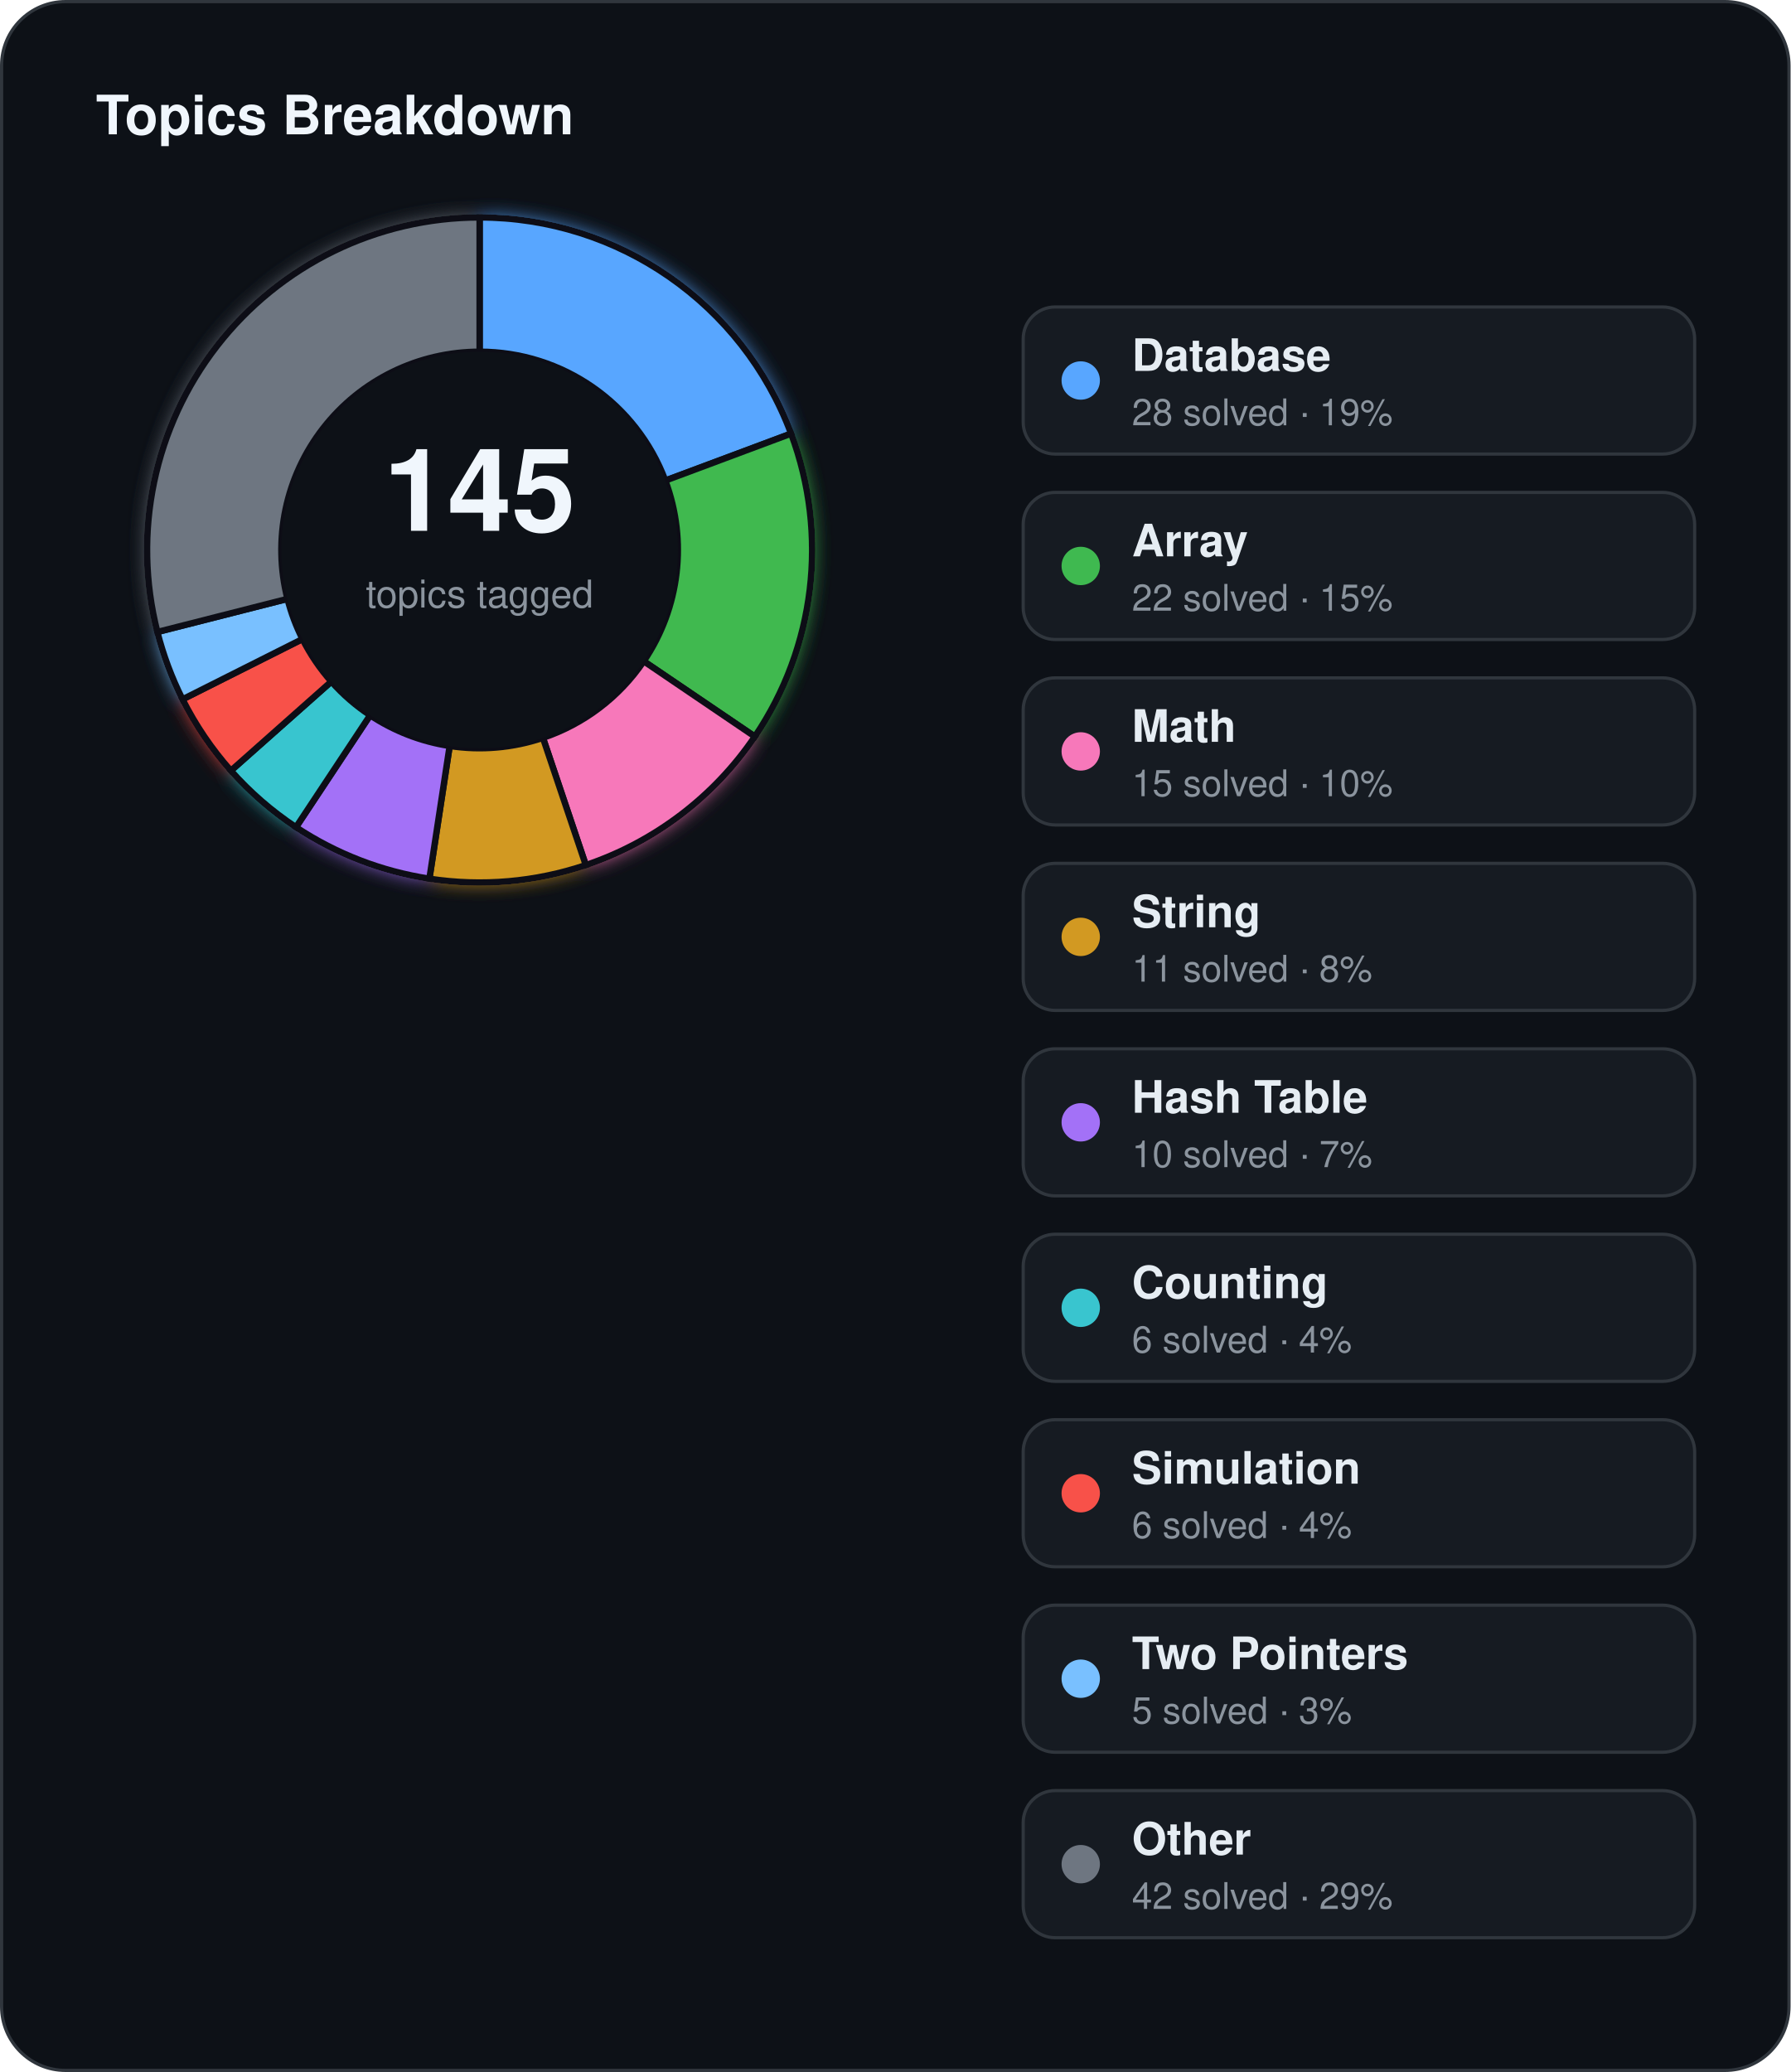
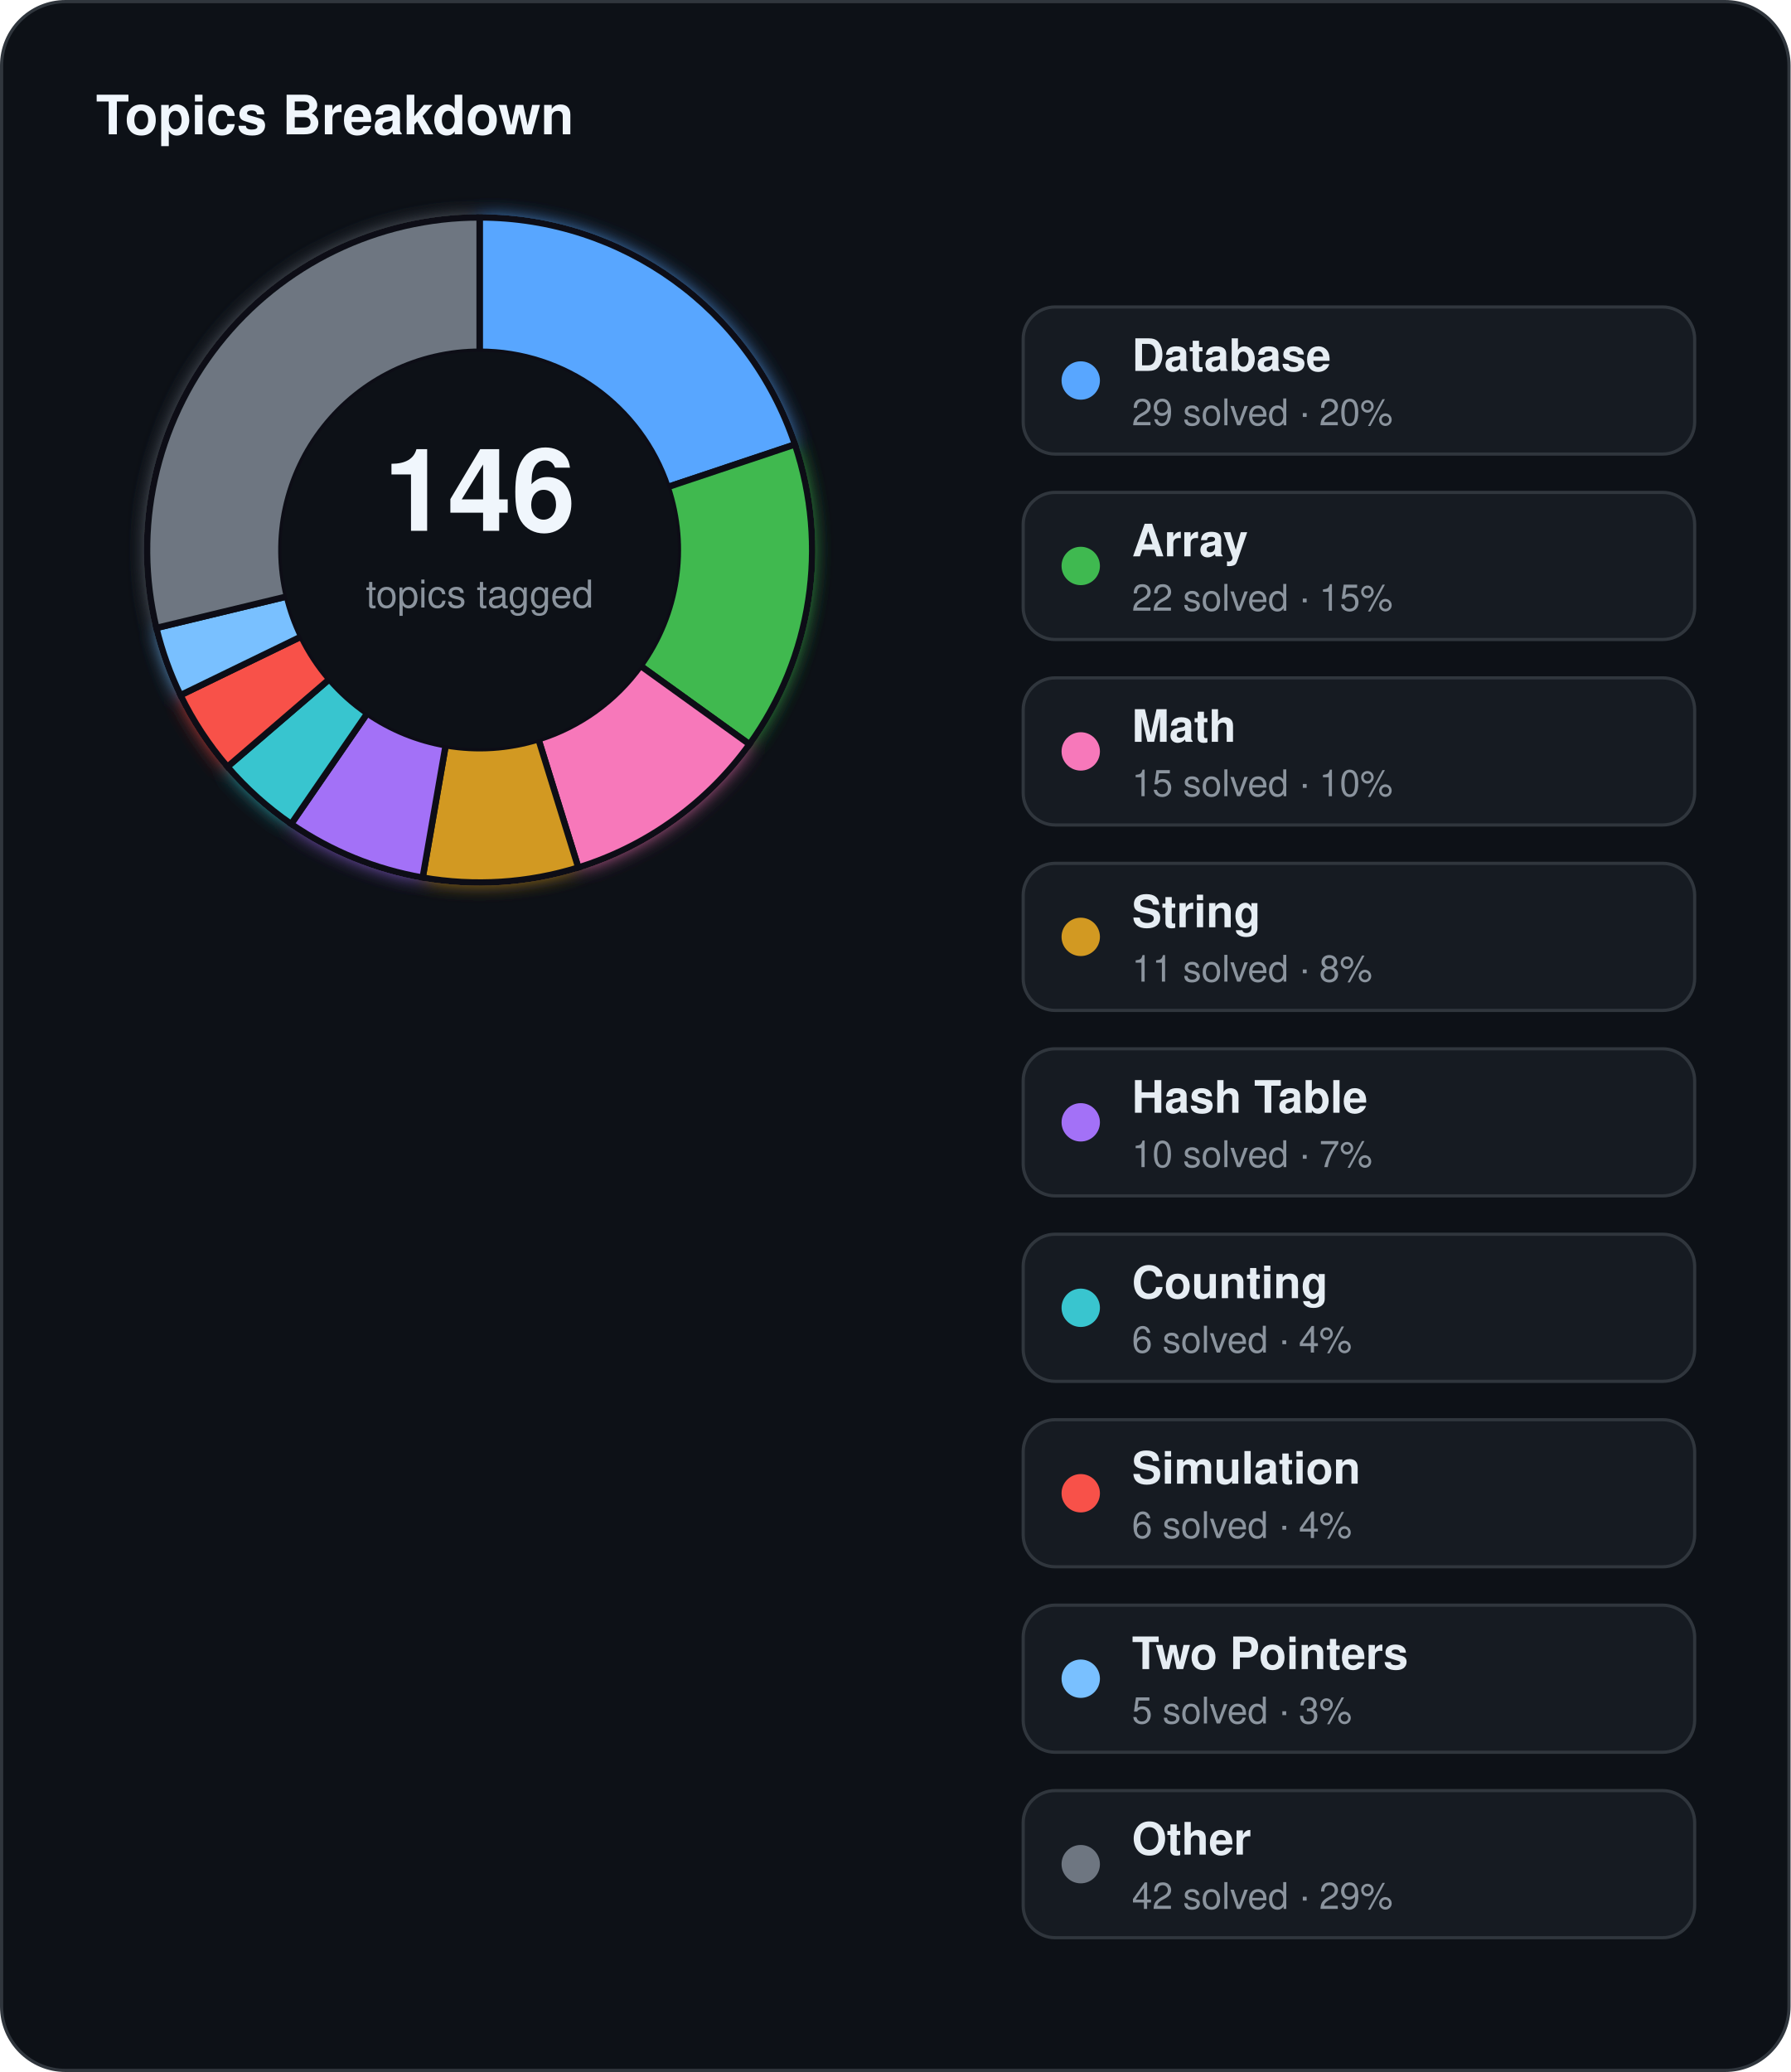
<svg xmlns="http://www.w3.org/2000/svg" width="560" height="648" viewBox="0 0 560 648">
  <defs>
    <filter id="topics-glow" x="-60%" y="-60%" width="220%" height="220%">
      <feGaussianBlur stdDeviation="3" result="blur" />
      <feMerge>
        <feMergeNode in="blur" />
        <feMergeNode in="SourceGraphic" />
      </feMerge>
    </filter>
  </defs>
  <rect x="0.5" y="0.5" width="559" height="647" rx="20" fill="#0d1117" stroke="#30363d" stroke-width="1" />
  <text x="30" y="42" fill="#f0f6fc" font-family="Segoe UI, Helvetica, Arial, sans-serif" font-size="17" font-weight="700">Topics Breakdown</text>
  <g filter="url(#topics-glow)">
-     <path d="M 150.00,68.00 A 104,104 0 0 1 247.42,135.61 L 208.08,150.30 A 62,62 0 0 0 150.00,110.00 Z" fill="#58a6ff" stroke="#0d1117" stroke-width="2" />
-     <path d="M 247.42,135.61 A 104,104 0 0 1 236.08,230.36 L 201.32,206.79 A 62,62 0 0 0 208.08,150.30 Z" fill="#3fb950" stroke="#0d1117" stroke-width="2" />
-     <path d="M 236.08,230.36 A 104,104 0 0 1 183.21,270.56 L 169.80,230.75 A 62,62 0 0 0 201.32,206.79 Z" fill="#f778ba" stroke="#0d1117" stroke-width="2" />
-     <path d="M 183.21,270.56 A 104,104 0 0 1 134.29,274.81 L 140.63,233.29 A 62,62 0 0 0 169.80,230.75 Z" fill="#d29922" stroke="#0d1117" stroke-width="2" />
-     <path d="M 134.29,274.81 A 104,104 0 0 1 92.57,258.71 L 115.76,223.69 A 62,62 0 0 0 140.63,233.29 Z" fill="#a371f7" stroke="#0d1117" stroke-width="2" />
-     <path d="M 92.57,258.71 A 104,104 0 0 1 72.21,241.03 L 103.63,213.15 A 62,62 0 0 0 115.76,223.69 Z" fill="#39c5cf" stroke="#0d1117" stroke-width="2" />
-     <path d="M 72.21,241.03 A 104,104 0 0 1 57.08,218.71 L 94.61,199.85 A 62,62 0 0 0 103.63,213.15 Z" fill="#f85149" stroke="#0d1117" stroke-width="2" />
-     <path d="M 57.08,218.71 A 104,104 0 0 1 49.21,197.65 L 89.91,187.29 A 62,62 0 0 0 94.61,199.85 Z" fill="#79c0ff" stroke="#0d1117" stroke-width="2" />
-     <path d="M 49.21,197.65 A 104,104 0 0 1 150.00,68.00 L 150.00,110.00 A 62,62 0 0 0 89.91,187.29 Z" fill="#6e7681" stroke="#0d1117" stroke-width="2" />
+     <path d="M 150.00,68.00 A 104,104 0 0 1 248.63,139.01 L 208.80,152.33 A 62,62 0 0 0 150.00,110.00 Z" fill="#58a6ff" stroke="#0d1117" stroke-width="2" />
+     <path d="M 248.63,139.01 A 104,104 0 0 1 234.40,232.77 L 200.32,208.23 A 62,62 0 0 0 208.80,152.33 Z" fill="#3fb950" stroke="#0d1117" stroke-width="2" />
+     <path d="M 234.40,232.77 A 104,104 0 0 1 180.86,271.32 L 168.40,231.21 A 62,62 0 0 0 200.32,208.23 Z" fill="#f778ba" stroke="#0d1117" stroke-width="2" />
+     <path d="M 180.86,271.32 A 104,104 0 0 1 132.19,274.46 L 139.38,233.08 A 62,62 0 0 0 168.40,231.21 Z" fill="#d29922" stroke="#0d1117" stroke-width="2" />
+     <path d="M 132.19,274.46 A 104,104 0 0 1 91.06,257.69 L 114.86,223.08 A 62,62 0 0 0 139.38,233.08 Z" fill="#a371f7" stroke="#0d1117" stroke-width="2" />
+     <path d="M 91.06,257.69 A 104,104 0 0 1 71.14,239.80 L 102.99,212.42 A 62,62 0 0 0 114.86,223.08 Z" fill="#39c5cf" stroke="#0d1117" stroke-width="2" />
+     <path d="M 71.14,239.80 A 104,104 0 0 1 56.44,217.41 L 94.22,199.07 A 62,62 0 0 0 102.99,212.42 Z" fill="#f85149" stroke="#0d1117" stroke-width="2" />
+     <path d="M 56.44,217.41 A 104,104 0 0 1 48.90,196.39 L 89.73,186.54 A 62,62 0 0 0 94.22,199.07 Z" fill="#79c0ff" stroke="#0d1117" stroke-width="2" />
+     <path d="M 48.90,196.39 A 104,104 0 0 1 150.00,68.00 L 150.00,110.00 A 62,62 0 0 0 89.73,186.54 Z" fill="#6e7681" stroke="#0d1117" stroke-width="2" />
  </g>
  <circle cx="150" cy="172" r="62" fill="#0d1117" />
-   <text x="150" y="166" text-anchor="middle" fill="#f0f6fc" font-family="Segoe UI, Helvetica, Arial, sans-serif" font-size="36" font-weight="700">145</text>
+   <text x="150" y="166" text-anchor="middle" fill="#f0f6fc" font-family="Segoe UI, Helvetica, Arial, sans-serif" font-size="36" font-weight="700">146</text>
  <text x="150" y="190" text-anchor="middle" fill="#8b949e" font-family="Segoe UI, Helvetica, Arial, sans-serif" font-size="12">topics tagged</text>
  <rect x="320" y="96" width="210" height="46" rx="10" fill="#161b22" stroke="#30363d" stroke-width="1" />
  <circle cx="338" cy="119" r="6" fill="#58a6ff" />
  <text x="354" y="116" fill="#e6edf3" font-family="Segoe UI, Helvetica, Arial, sans-serif" font-size="14" font-weight="600">Database</text>
-   <text x="354" y="133" fill="#8b949e" font-family="Segoe UI, Helvetica, Arial, sans-serif" font-size="11.5">28 solved · 19%</text>
+   <text x="354" y="133" fill="#8b949e" font-family="Segoe UI, Helvetica, Arial, sans-serif" font-size="11.5">29 solved · 20%</text>
  <rect x="320" y="154" width="210" height="46" rx="10" fill="#161b22" stroke="#30363d" stroke-width="1" />
  <circle cx="338" cy="177" r="6" fill="#3fb950" />
  <text x="354" y="174" fill="#e6edf3" font-family="Segoe UI, Helvetica, Arial, sans-serif" font-size="14" font-weight="600">Array</text>
  <text x="354" y="191" fill="#8b949e" font-family="Segoe UI, Helvetica, Arial, sans-serif" font-size="11.5">22 solved · 15%</text>
  <rect x="320" y="212" width="210" height="46" rx="10" fill="#161b22" stroke="#30363d" stroke-width="1" />
  <circle cx="338" cy="235" r="6" fill="#f778ba" />
  <text x="354" y="232" fill="#e6edf3" font-family="Segoe UI, Helvetica, Arial, sans-serif" font-size="14" font-weight="600">Math</text>
  <text x="354" y="249" fill="#8b949e" font-family="Segoe UI, Helvetica, Arial, sans-serif" font-size="11.5">15 solved · 10%</text>
  <rect x="320" y="270" width="210" height="46" rx="10" fill="#161b22" stroke="#30363d" stroke-width="1" />
  <circle cx="338" cy="293" r="6" fill="#d29922" />
  <text x="354" y="290" fill="#e6edf3" font-family="Segoe UI, Helvetica, Arial, sans-serif" font-size="14" font-weight="600">String</text>
  <text x="354" y="307" fill="#8b949e" font-family="Segoe UI, Helvetica, Arial, sans-serif" font-size="11.5">11 solved · 8%</text>
  <rect x="320" y="328" width="210" height="46" rx="10" fill="#161b22" stroke="#30363d" stroke-width="1" />
  <circle cx="338" cy="351" r="6" fill="#a371f7" />
  <text x="354" y="348" fill="#e6edf3" font-family="Segoe UI, Helvetica, Arial, sans-serif" font-size="14" font-weight="600">Hash Table</text>
  <text x="354" y="365" fill="#8b949e" font-family="Segoe UI, Helvetica, Arial, sans-serif" font-size="11.5">10 solved · 7%</text>
  <rect x="320" y="386" width="210" height="46" rx="10" fill="#161b22" stroke="#30363d" stroke-width="1" />
  <circle cx="338" cy="409" r="6" fill="#39c5cf" />
  <text x="354" y="406" fill="#e6edf3" font-family="Segoe UI, Helvetica, Arial, sans-serif" font-size="14" font-weight="600">Counting</text>
  <text x="354" y="423" fill="#8b949e" font-family="Segoe UI, Helvetica, Arial, sans-serif" font-size="11.5">6 solved · 4%</text>
  <rect x="320" y="444" width="210" height="46" rx="10" fill="#161b22" stroke="#30363d" stroke-width="1" />
  <circle cx="338" cy="467" r="6" fill="#f85149" />
  <text x="354" y="464" fill="#e6edf3" font-family="Segoe UI, Helvetica, Arial, sans-serif" font-size="14" font-weight="600">Simulation</text>
  <text x="354" y="481" fill="#8b949e" font-family="Segoe UI, Helvetica, Arial, sans-serif" font-size="11.5">6 solved · 4%</text>
  <rect x="320" y="502" width="210" height="46" rx="10" fill="#161b22" stroke="#30363d" stroke-width="1" />
  <circle cx="338" cy="525" r="6" fill="#79c0ff" />
  <text x="354" y="522" fill="#e6edf3" font-family="Segoe UI, Helvetica, Arial, sans-serif" font-size="14" font-weight="600">Two Pointers</text>
  <text x="354" y="539" fill="#8b949e" font-family="Segoe UI, Helvetica, Arial, sans-serif" font-size="11.5">5 solved · 3%</text>
  <rect x="320" y="560" width="210" height="46" rx="10" fill="#161b22" stroke="#30363d" stroke-width="1" />
  <circle cx="338" cy="583" r="6" fill="#6e7681" />
  <text x="354" y="580" fill="#e6edf3" font-family="Segoe UI, Helvetica, Arial, sans-serif" font-size="14" font-weight="600">Other</text>
  <text x="354" y="597" fill="#8b949e" font-family="Segoe UI, Helvetica, Arial, sans-serif" font-size="11.5">42 solved · 29%</text>
</svg>
